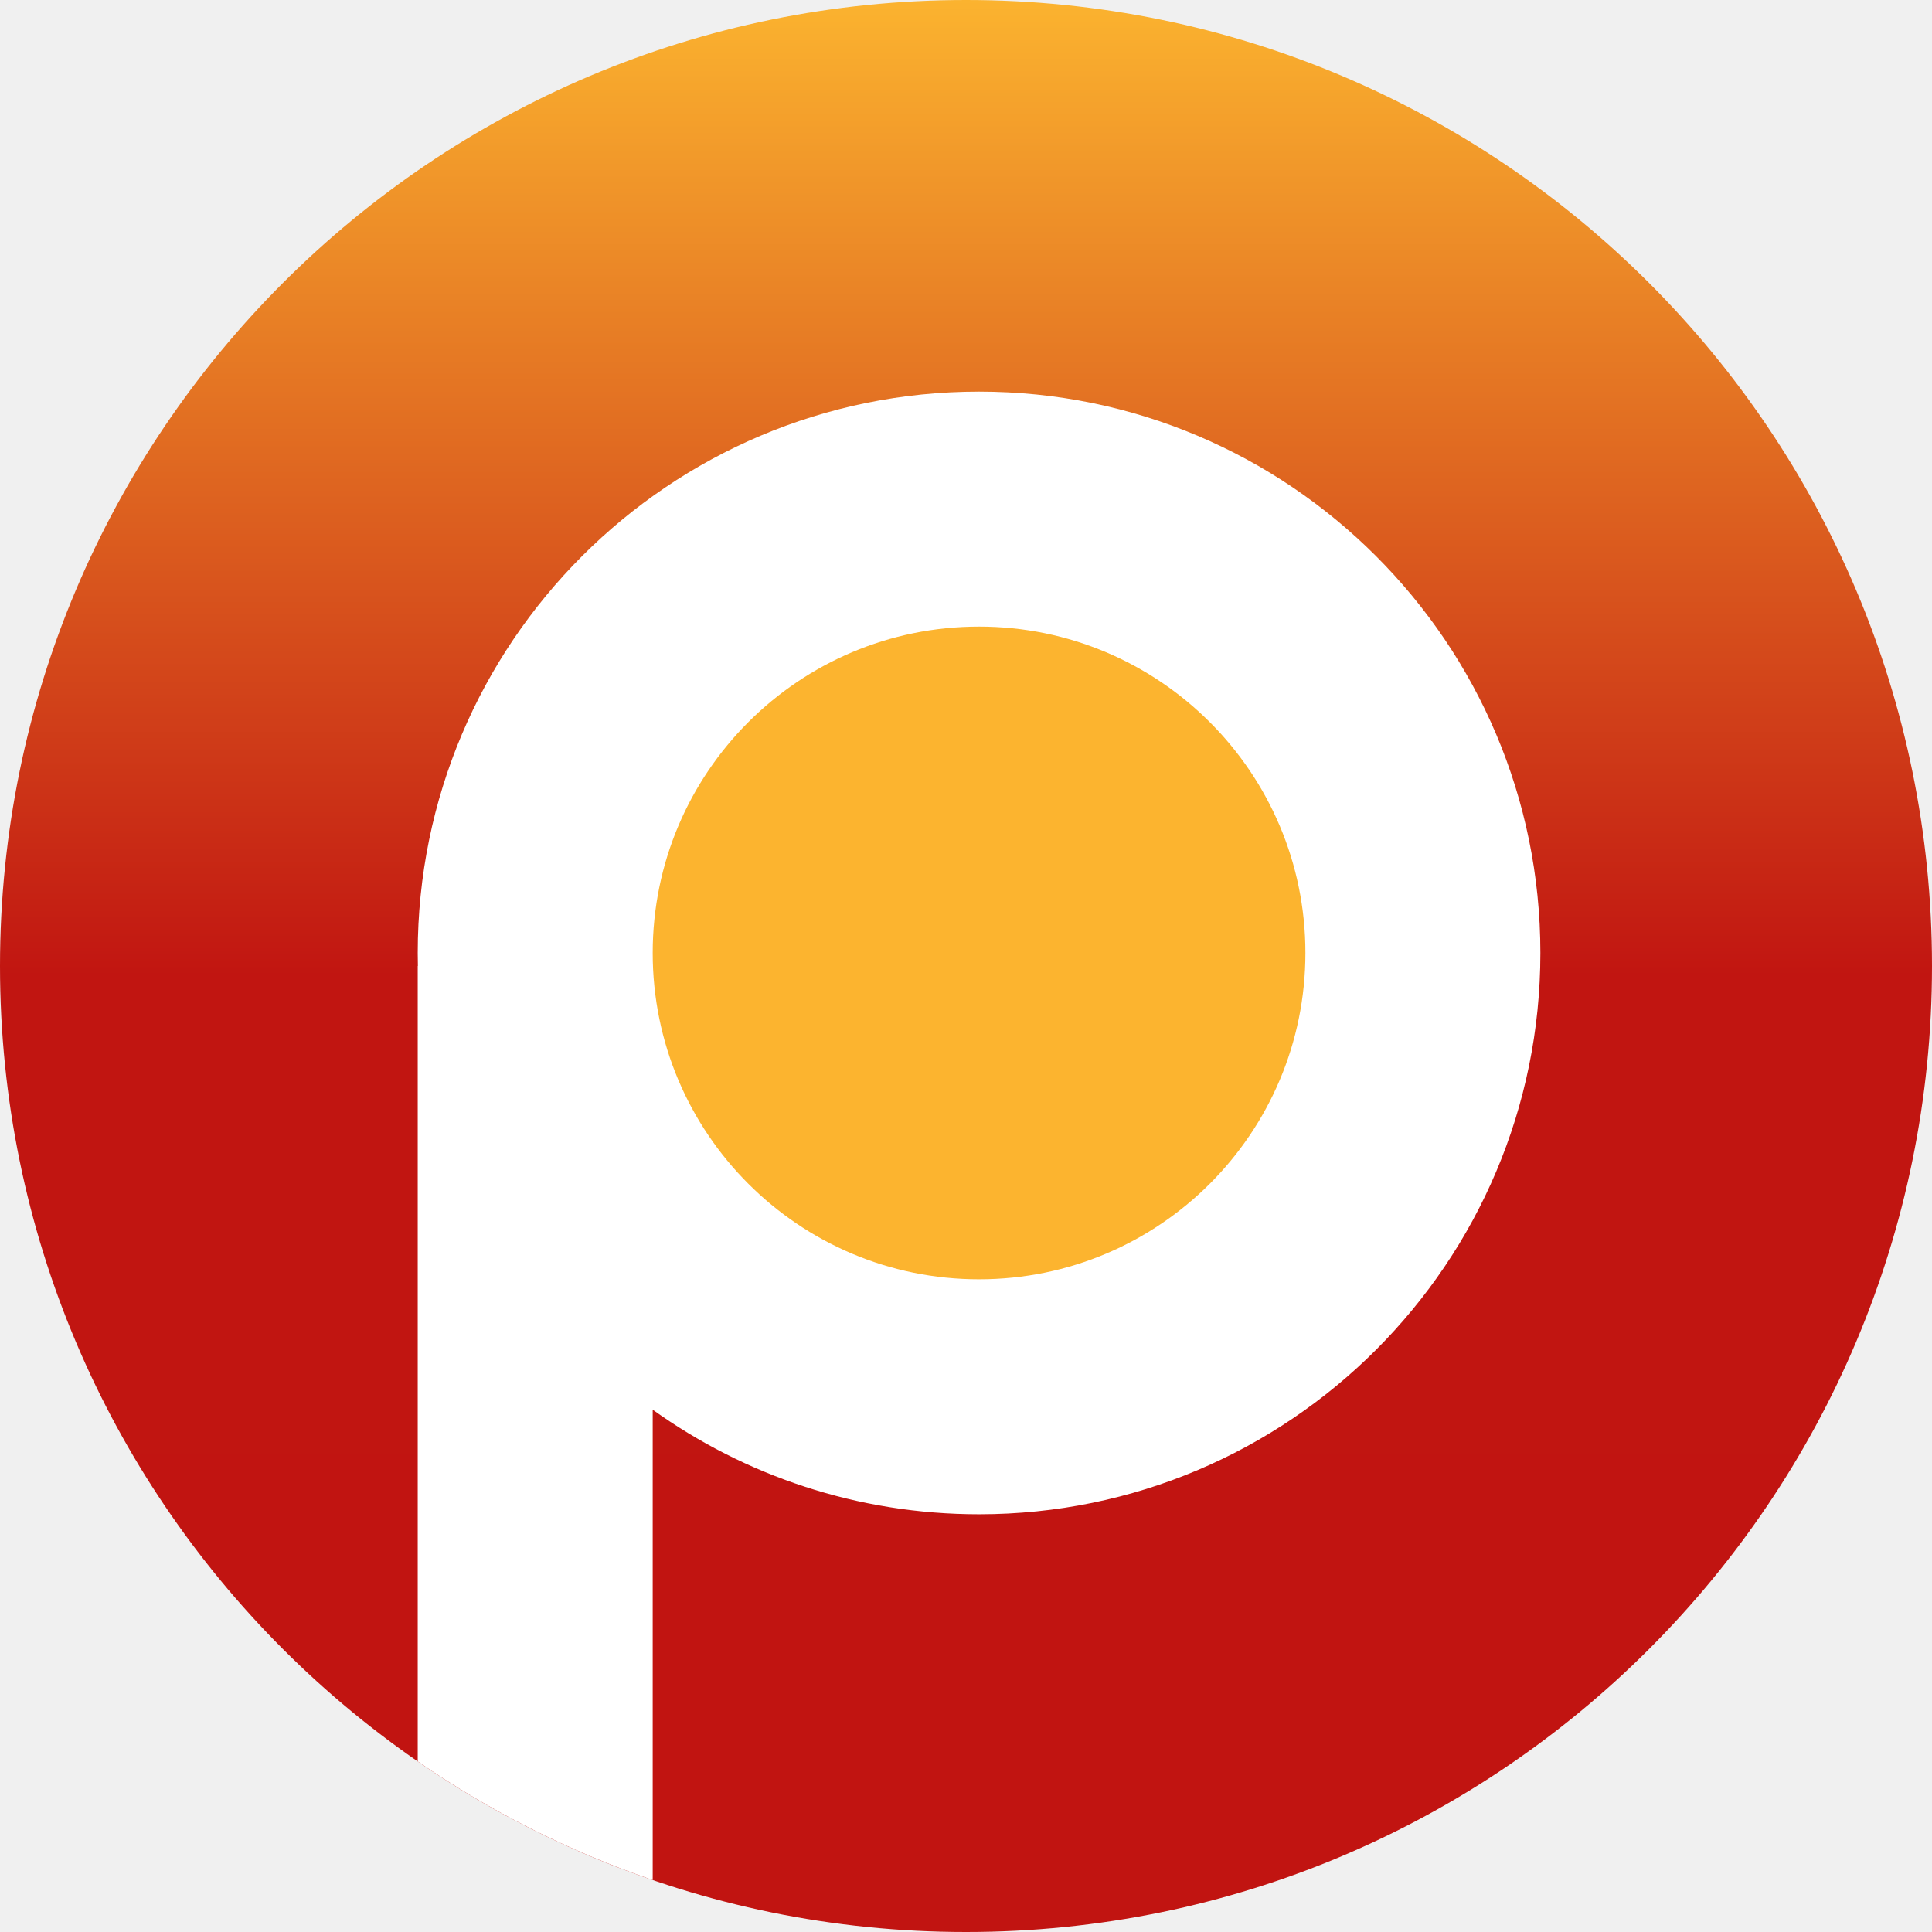
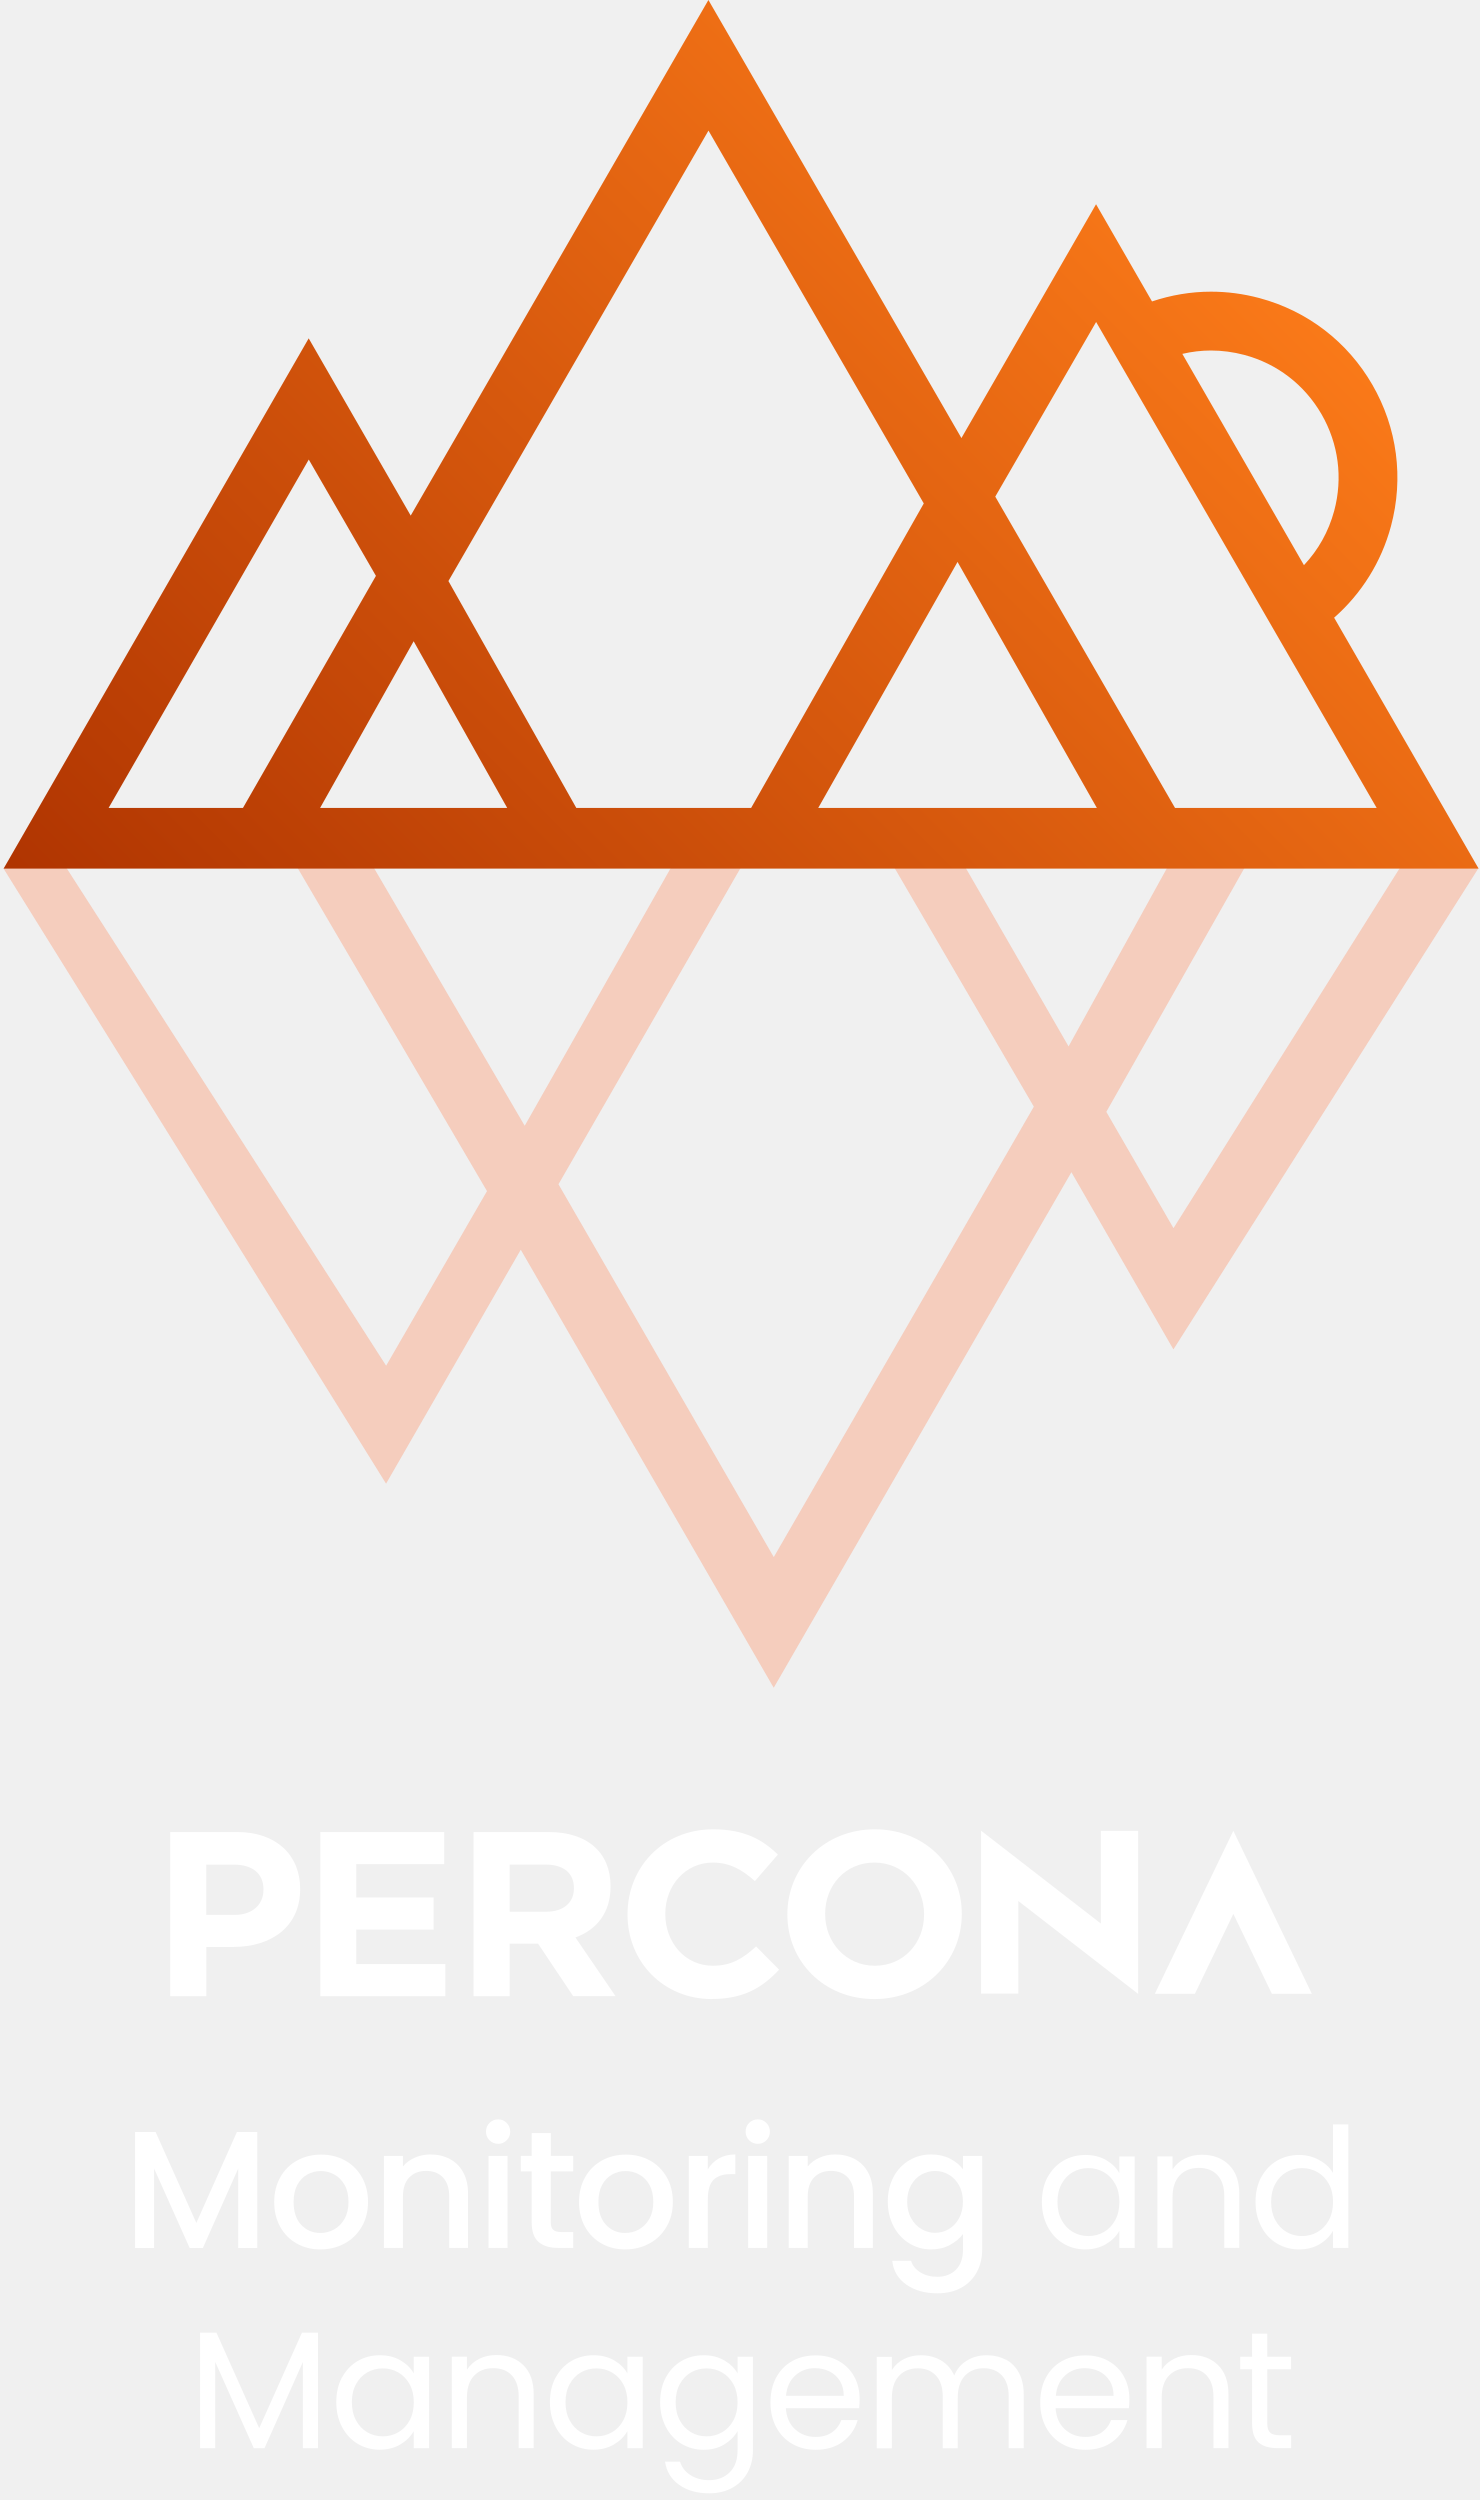
- <svg xmlns="http://www.w3.org/2000/svg" width="74" height="74" viewBox="0 0 74 74" fill="none">
-   <circle cx="37" cy="37" r="37" fill="url(#paint0_linear)" />
-   <path d="M37.5 58C49.374 58 59 48.374 59 36.5C59 24.626 49.374 15 37.5 15C25.626 15 16 24.626 16 36.5C16 36.667 16.002 36.834 16.006 37H16V67.467C18.744 69.362 21.757 70.896 24.969 72H25V53.995C28.523 56.516 32.838 58 37.5 58Z" fill="white" />
-   <path d="M50 36.5C50 43.404 44.404 49 37.5 49C30.597 49 25 43.404 25 36.5C25 29.596 30.597 24 37.5 24C44.404 24 50 29.596 50 36.5Z" fill="#FCB42F" />
+ <svg xmlns="http://www.w3.org/2000/svg" width="206" height="348" viewBox="0 0 206 348" fill="none">
+   <path d="M35.81 296.77V312.92H33.16V301.86L28.24 312.92H26.4L21.45 301.86V312.92H18.8V296.77H21.66L27.33 309.43L32.98 296.77H35.81Z" fill="white" />
+   <path d="M41.31 312.3C40.33 311.75 39.57 310.98 39.01 309.98C38.45 308.98 38.17 307.82 38.17 306.51C38.17 305.2 38.46 304.06 39.03 303.05C39.6 302.04 40.39 301.27 41.38 300.73C42.37 300.19 43.48 299.92 44.7 299.92C45.92 299.92 47.03 300.19 48.02 300.73C49.01 301.27 49.79 302.05 50.37 303.05C50.94 304.06 51.23 305.21 51.23 306.51C51.23 307.81 50.94 308.97 50.35 309.97C49.76 310.98 48.96 311.76 47.95 312.3C46.94 312.85 45.82 313.12 44.59 313.12C43.36 313.12 42.29 312.85 41.31 312.3ZM46.5 310.34C47.1 310.01 47.58 309.53 47.95 308.88C48.32 308.23 48.51 307.44 48.51 306.51C48.51 305.58 48.33 304.79 47.97 304.15C47.61 303.51 47.14 303.02 46.55 302.7C45.96 302.38 45.33 302.21 44.65 302.21C43.97 302.21 43.34 302.37 42.76 302.7C42.18 303.03 41.72 303.51 41.38 304.15C41.04 304.79 40.87 305.58 40.87 306.51C40.87 307.89 41.22 308.95 41.93 309.7C42.64 310.45 43.52 310.83 44.59 310.83C45.27 310.83 45.91 310.67 46.51 310.34H46.5Z" fill="white" />
+   <path d="M62.611 300.53C63.41 300.95 64.031 301.57 64.481 302.39C64.93 303.21 65.15 304.2 65.15 305.36V312.91H62.531V305.75C62.531 304.6 62.24 303.73 61.67 303.11C61.1 302.5 60.31 302.19 59.32 302.19C58.33 302.19 57.54 302.5 56.96 303.11C56.38 303.72 56.09 304.6 56.09 305.75V312.91H53.44V300.11H56.09V301.57C56.52 301.04 57.081 300.63 57.751 300.34C58.42 300.05 59.141 299.9 59.901 299.9C60.91 299.9 61.81 300.11 62.611 300.53Z" fill="white" />
+   <path d="M68.14 297.93C67.81 297.6 67.65 297.2 67.65 296.72C67.65 296.24 67.81 295.84 68.14 295.51C68.47 295.18 68.87 295.02 69.35 295.02C69.83 295.02 70.21 295.18 70.53 295.51C70.85 295.84 71.02 296.24 71.02 296.72C71.02 297.2 70.86 297.6 70.53 297.93C70.2 298.26 69.81 298.42 69.35 298.42C68.89 298.42 68.47 298.26 68.14 297.93ZM70.65 300.11V312.91H68V300.11H70.65Z" fill="white" />
+   <path d="M76.67 302.27V309.36C76.67 309.84 76.78 310.18 77.01 310.39C77.23 310.6 77.62 310.7 78.16 310.7H79.79V312.91H77.7C76.51 312.91 75.59 312.63 74.96 312.07C74.32 311.51 74.01 310.61 74.01 309.35V302.26H72.5V300.1H74.01V296.92H76.68V300.1H79.79V302.26H76.68L76.67 302.27Z" fill="white" />
+   <path d="M83.74 312.3C82.76 311.75 82 310.98 81.44 309.98C80.88 308.98 80.6 307.82 80.6 306.51C80.6 305.2 80.89 304.06 81.46 303.05C82.03 302.04 82.82 301.27 83.81 300.73C84.8 300.19 85.91 299.92 87.13 299.92C88.35 299.92 89.46 300.19 90.45 300.73C91.44 301.27 92.22 302.05 92.8 303.05C93.38 304.05 93.66 305.21 93.66 306.51C93.66 307.81 93.37 308.97 92.78 309.97C92.19 310.98 91.39 311.76 90.38 312.3C89.37 312.85 88.25 313.12 87.02 313.12C85.79 313.12 84.72 312.85 83.74 312.3ZM88.93 310.34C89.53 310.01 90.01 309.53 90.38 308.88C90.75 308.23 90.94 307.44 90.94 306.51C90.94 305.58 90.76 304.79 90.41 304.15C90.06 303.51 89.58 303.02 88.99 302.7C88.4 302.37 87.77 302.21 87.08 302.21C86.39 302.21 85.77 302.37 85.19 302.7C84.61 303.03 84.15 303.51 83.81 304.15C83.47 304.79 83.3 305.58 83.3 306.51C83.3 307.89 83.65 308.95 84.36 309.7C85.06 310.45 85.95 310.83 87.02 310.83C87.7 310.83 88.34 310.67 88.94 310.34H88.93Z" fill="white" />
+   <path d="M100.07 300.45C100.71 300.09 101.48 299.9 102.36 299.9V302.64H101.69C100.65 302.64 99.87 302.9 99.33 303.43C98.79 303.96 98.53 304.87 98.53 306.17V312.91H95.88V300.11H98.53V301.97C98.92 301.32 99.43 300.81 100.07 300.45Z" fill="white" />
+   <path d="M104.28 297.93C103.95 297.6 103.79 297.2 103.79 296.72C103.79 296.24 103.95 295.84 104.28 295.51C104.61 295.18 105.01 295.02 105.49 295.02C105.97 295.02 106.35 295.18 106.68 295.51C107.01 295.84 107.17 296.24 107.17 296.72C107.17 297.2 107.01 297.6 106.68 297.93C106.35 298.26 105.96 298.42 105.49 298.42C105.02 298.42 104.61 298.26 104.28 297.93ZM106.79 300.11V312.91H104.14V300.11H106.79Z" fill="white" />
+   <path d="M118.96 300.53C119.76 300.95 120.38 301.57 120.83 302.39C121.28 303.21 121.5 304.2 121.5 305.36V312.91H118.88V305.75C118.88 304.6 118.59 303.73 118.02 303.11C117.45 302.5 116.67 302.19 115.67 302.19C114.67 302.19 113.89 302.5 113.31 303.11C112.73 303.72 112.44 304.6 112.44 305.75V312.91H109.79V300.11H112.44V301.57C112.87 301.04 113.43 300.63 114.1 300.34C114.77 300.05 115.49 299.9 116.25 299.9C117.26 299.9 118.16 300.11 118.96 300.53Z" fill="white" />
+   <path d="M132.25 300.49C133.02 300.89 133.62 301.38 134.05 301.97V300.11H136.72V313.12C136.72 314.3 136.47 315.35 135.98 316.27C135.48 317.19 134.77 317.92 133.83 318.44C132.89 318.97 131.77 319.23 130.47 319.23C128.74 319.23 127.3 318.82 126.15 318.01C125 317.2 124.35 316.09 124.2 314.7H126.82C127.02 315.37 127.45 315.9 128.11 316.31C128.77 316.72 129.55 316.93 130.47 316.93C131.54 316.93 132.4 316.6 133.06 315.95C133.72 315.3 134.05 314.35 134.05 313.12V310.98C133.6 311.58 132.99 312.09 132.23 312.5C131.47 312.91 130.59 313.12 129.62 313.12C128.5 313.12 127.49 312.84 126.56 312.27C125.64 311.7 124.91 310.91 124.38 309.9C123.85 308.89 123.58 307.74 123.58 306.45C123.58 305.16 123.85 304.03 124.38 303.03C124.91 302.03 125.64 301.27 126.56 300.72C127.48 300.17 128.5 299.9 129.62 299.9C130.61 299.9 131.49 300.1 132.26 300.49H132.25ZM133.5 304.2C133.14 303.55 132.66 303.05 132.07 302.71C131.48 302.37 130.85 302.2 130.17 302.2C129.49 302.2 128.85 302.37 128.26 302.7C127.67 303.03 127.19 303.52 126.83 304.16C126.47 304.8 126.28 305.57 126.28 306.45C126.28 307.33 126.46 308.11 126.83 308.77C127.19 309.44 127.67 309.94 128.27 310.29C128.87 310.64 129.5 310.81 130.16 310.81C130.82 310.81 131.48 310.64 132.06 310.3C132.65 309.96 133.13 309.46 133.49 308.8C133.85 308.14 134.04 307.37 134.04 306.49C134.04 305.61 133.86 304.84 133.49 304.19L133.5 304.2Z" fill="white" />
+   <path d="M145.83 303.07C146.36 302.09 147.08 301.32 148 300.78C148.92 300.24 149.95 299.97 151.08 299.97C152.21 299.97 153.16 300.21 153.98 300.69C154.8 301.17 155.41 301.77 155.81 302.5V300.18H157.95V312.91H155.81V310.54C155.39 311.28 154.77 311.9 153.94 312.39C153.11 312.88 152.15 313.12 151.05 313.12C149.95 313.12 148.9 312.84 147.98 312.28C147.06 311.72 146.35 310.94 145.82 309.93C145.29 308.92 145.03 307.78 145.03 306.49C145.03 305.2 145.29 304.05 145.82 303.06L145.83 303.07ZM155.24 304.01C154.85 303.3 154.33 302.75 153.67 302.37C153.01 301.99 152.29 301.8 151.5 301.8C150.71 301.8 149.99 301.99 149.34 302.36C148.69 302.73 148.17 303.27 147.78 303.99C147.39 304.7 147.2 305.54 147.2 306.5C147.2 307.46 147.39 308.32 147.78 309.04C148.17 309.76 148.69 310.31 149.34 310.69C149.99 311.07 150.71 311.26 151.5 311.26C152.29 311.26 153.01 311.07 153.67 310.69C154.33 310.31 154.85 309.76 155.24 309.04C155.63 308.32 155.82 307.48 155.82 306.52C155.82 305.56 155.63 304.72 155.24 304.01Z" fill="white" />
+   <path d="M171.07 301.35C172.03 302.29 172.51 303.64 172.51 305.4V312.9H170.42V305.7C170.42 304.43 170.1 303.46 169.47 302.78C168.84 302.1 167.97 301.77 166.87 301.77C165.77 301.77 164.87 302.12 164.21 302.82C163.55 303.52 163.22 304.53 163.22 305.86V312.9H161.11V300.17H163.22V301.98C163.64 301.33 164.21 300.83 164.93 300.47C165.65 300.11 166.44 299.94 167.31 299.94C168.86 299.94 170.11 300.41 171.07 301.35Z" fill="white" />
+   <path d="M175.57 303.07C176.1 302.09 176.82 301.32 177.74 300.78C178.66 300.24 179.7 299.97 180.84 299.97C181.83 299.97 182.75 300.2 183.6 300.66C184.45 301.12 185.101 301.72 185.551 302.46V295.72H187.69V312.91H185.551V310.52C185.131 311.28 184.51 311.9 183.69 312.39C182.87 312.88 181.911 313.12 180.811 313.12C179.711 313.12 178.65 312.84 177.73 312.28C176.81 311.72 176.081 310.94 175.561 309.93C175.031 308.92 174.771 307.78 174.771 306.49C174.771 305.2 175.031 304.05 175.561 303.06L175.57 303.07ZM184.98 304.01C184.59 303.3 184.071 302.75 183.411 302.37C182.751 301.99 182.03 301.8 181.24 301.8C180.45 301.8 179.73 301.99 179.08 302.36C178.43 302.73 177.911 303.27 177.521 303.99C177.131 304.7 176.94 305.54 176.94 306.5C176.94 307.46 177.131 308.32 177.521 309.04C177.911 309.76 178.43 310.31 179.08 310.69C179.73 311.07 180.45 311.26 181.24 311.26C182.03 311.26 182.751 311.07 183.411 310.69C184.071 310.31 184.59 309.76 184.98 309.04C185.37 308.32 185.561 307.48 185.561 306.52C185.561 305.56 185.37 304.72 184.98 304.01Z" fill="white" />
+   <path d="M44.27 324.71V340.79H42.16V328.8L36.82 340.79H35.33L29.96 328.78V340.79H27.85V324.71H30.13L36.08 338L42.03 324.71H44.28H44.27Z" fill="white" />
+   <path d="M47.611 330.95C48.141 329.97 48.861 329.2 49.781 328.66C50.7 328.12 51.73 327.85 52.861 327.85C53.99 327.85 54.941 328.09 55.761 328.57C56.581 329.05 57.191 329.65 57.59 330.38V328.06H59.73V340.79H57.59V338.42C57.17 339.16 56.55 339.78 55.721 340.27C54.891 340.76 53.93 341 52.83 341C51.73 341 50.681 340.72 49.761 340.16C48.84 339.6 48.13 338.82 47.6 337.81C47.071 336.8 46.81 335.66 46.81 334.37C46.81 333.08 47.071 331.93 47.6 330.94L47.611 330.95ZM57.02 331.89C56.63 331.18 56.11 330.63 55.45 330.25C54.79 329.87 54.071 329.68 53.281 329.68C52.49 329.68 51.77 329.87 51.12 330.24C50.471 330.61 49.95 331.15 49.56 331.87C49.17 332.58 48.98 333.42 48.98 334.38C48.98 335.34 49.17 336.2 49.56 336.92C49.95 337.64 50.471 338.19 51.12 338.57C51.77 338.95 52.49 339.14 53.281 339.14C54.071 339.14 54.79 338.95 55.45 338.57C56.11 338.19 56.63 337.64 57.02 336.92C57.41 336.2 57.6 335.36 57.6 334.4C57.6 333.44 57.41 332.6 57.02 331.89Z" fill="white" />
+   <path d="M72.85 329.23C73.81 330.17 74.29 331.52 74.29 333.28V340.78H72.2V333.58C72.2 332.31 71.88 331.34 71.25 330.66C70.62 329.98 69.75 329.65 68.65 329.65C67.55 329.65 66.65 330 65.99 330.7C65.33 331.4 65 332.41 65 333.74V340.78H62.89V328.05H65V329.86C65.42 329.21 65.99 328.71 66.71 328.35C67.43 327.99 68.22 327.82 69.09 327.82C70.64 327.82 71.89 328.29 72.85 329.23Z" fill="white" />
+   <path d="M77.35 330.95C77.88 329.97 78.6 329.2 79.52 328.66C80.44 328.12 81.47 327.85 82.6 327.85C83.73 327.85 84.68 328.09 85.5 328.57C86.32 329.05 86.93 329.65 87.33 330.38V328.06H89.47V340.79H87.33V338.42C86.91 339.16 86.29 339.78 85.46 340.27C84.63 340.76 83.67 341 82.57 341C81.47 341 80.42 340.72 79.5 340.16C78.58 339.6 77.87 338.82 77.34 337.81C76.81 336.8 76.55 335.66 76.55 334.37C76.55 333.08 76.81 331.93 77.34 330.94L77.35 330.95ZM86.76 331.89C86.37 331.18 85.85 330.63 85.19 330.25C84.53 329.87 83.81 329.68 83.02 329.68C82.23 329.68 81.51 329.87 80.86 330.24C80.21 330.61 79.69 331.15 79.3 331.87C78.91 332.58 78.72 333.42 78.72 334.38C78.72 335.34 78.91 336.2 79.3 336.92C79.69 337.64 80.21 338.19 80.86 338.57C81.51 338.95 82.23 339.14 83.02 339.14C83.81 339.14 84.53 338.95 85.19 338.57C85.85 338.19 86.37 337.64 86.76 336.92C87.15 336.2 87.34 335.36 87.34 334.4C87.34 333.44 87.15 332.6 86.76 331.89Z" fill="white" />
+   <path d="M100.82 328.57C101.65 329.05 102.26 329.65 102.67 330.38V328.06H104.81V341.07C104.81 342.23 104.56 343.27 104.07 344.17C103.57 345.08 102.87 345.78 101.94 346.3C101.02 346.81 99.95 347.07 98.72 347.07C97.05 347.07 95.65 346.68 94.54 345.89C93.43 345.1 92.77 344.02 92.57 342.66H94.66C94.89 343.43 95.37 344.06 96.1 344.53C96.83 345 97.7 345.24 98.72 345.24C99.88 345.24 100.83 344.88 101.57 344.15C102.31 343.42 102.67 342.4 102.67 341.08V338.41C102.25 339.15 101.63 339.77 100.81 340.27C99.99 340.77 99.03 341.01 97.93 341.01C96.83 341.01 95.77 340.73 94.85 340.17C93.93 339.61 93.2 338.83 92.68 337.82C92.16 336.81 91.89 335.67 91.89 334.38C91.89 333.09 92.15 331.94 92.68 330.95C93.21 329.97 93.93 329.2 94.85 328.66C95.77 328.12 96.8 327.85 97.93 327.85C99.06 327.85 99.99 328.09 100.82 328.57ZM102.09 331.89C101.7 331.18 101.18 330.63 100.52 330.25C99.86 329.87 99.14 329.68 98.35 329.68C97.56 329.68 96.84 329.87 96.19 330.24C95.54 330.61 95.02 331.15 94.63 331.87C94.24 332.58 94.05 333.42 94.05 334.38C94.05 335.34 94.24 336.2 94.63 336.92C95.02 337.64 95.54 338.19 96.19 338.57C96.84 338.95 97.56 339.14 98.35 339.14C99.14 339.14 99.86 338.95 100.52 338.57C101.18 338.19 101.7 337.64 102.09 336.92C102.48 336.2 102.67 335.36 102.67 334.4C102.67 333.44 102.48 332.6 102.09 331.89Z" fill="white" />
+   <path d="M119.56 335.22H109.39C109.47 336.47 109.9 337.45 110.68 338.16C111.46 338.87 112.41 339.22 113.53 339.22C114.44 339.22 115.21 339.01 115.82 338.58C116.43 338.15 116.86 337.58 117.11 336.87H119.39C119.05 338.09 118.37 339.09 117.35 339.86C116.33 340.63 115.06 341.01 113.54 341.01C112.33 341.01 111.25 340.74 110.3 340.2C109.35 339.66 108.6 338.89 108.06 337.89C107.52 336.89 107.25 335.73 107.25 334.42C107.25 333.11 107.51 331.95 108.04 330.96C108.57 329.97 109.31 329.21 110.26 328.67C111.21 328.13 112.31 327.87 113.55 327.87C114.79 327.87 115.83 328.13 116.76 328.66C117.69 329.19 118.41 329.91 118.91 330.83C119.41 331.75 119.66 332.79 119.66 333.95C119.66 334.35 119.64 334.78 119.59 335.23L119.56 335.22ZM116.91 331.42C116.55 330.84 116.07 330.4 115.46 330.1C114.85 329.8 114.17 329.65 113.43 329.65C112.36 329.65 111.45 329.99 110.7 330.67C109.95 331.35 109.52 332.3 109.41 333.5H117.45C117.45 332.69 117.27 332 116.91 331.42Z" fill="white" />
+   <path d="M140 328.44C140.77 328.85 141.39 329.47 141.83 330.29C142.28 331.11 142.5 332.11 142.5 333.29V340.79H140.41V333.59C140.41 332.32 140.1 331.35 139.47 330.67C138.84 330 137.99 329.66 136.93 329.66C135.87 329.66 134.96 330.01 134.3 330.72C133.65 331.43 133.32 332.44 133.32 333.78V340.8H131.23V333.6C131.23 332.33 130.92 331.36 130.29 330.68C129.66 330.01 128.81 329.67 127.75 329.67C126.69 329.67 125.78 330.02 125.13 330.73C124.48 331.44 124.15 332.45 124.15 333.79V340.81H122.04V328.08H124.15V329.91C124.57 329.24 125.13 328.73 125.83 328.38C126.54 328.02 127.31 327.85 128.16 327.85C129.23 327.85 130.17 328.09 130.99 328.57C131.81 329.05 132.42 329.75 132.83 330.68C133.19 329.78 133.77 329.09 134.6 328.59C135.42 328.09 136.33 327.85 137.34 327.85C138.35 327.85 139.21 328.06 139.99 328.47L140 328.44Z" fill="white" />
+   <path d="M157.12 335.22H146.94C147.02 336.47 147.45 337.45 148.23 338.16C149.01 338.87 149.96 339.22 151.08 339.22C151.99 339.22 152.76 339.01 153.37 338.58C153.98 338.15 154.41 337.58 154.66 336.87H156.94C156.6 338.09 155.92 339.09 154.9 339.86C153.88 340.63 152.61 341.01 151.09 341.01C149.88 341.01 148.8 340.74 147.85 340.2C146.9 339.66 146.15 338.89 145.61 337.89C145.07 336.89 144.8 335.73 144.8 334.42C144.8 333.11 145.06 331.95 145.59 330.96C146.12 329.97 146.86 329.21 147.81 328.67C148.76 328.14 149.86 327.87 151.1 327.87C152.34 327.87 153.38 328.13 154.31 328.66C155.24 329.19 155.96 329.91 156.46 330.83C156.96 331.75 157.21 332.79 157.21 333.95C157.21 334.35 157.19 334.78 157.14 335.23L157.12 335.22ZM154.47 331.42C154.11 330.84 153.63 330.4 153.02 330.1C152.41 329.8 151.73 329.65 150.99 329.65C149.92 329.65 149.01 329.99 148.26 330.67C147.51 331.35 147.08 332.3 146.97 333.5H155.01C155.01 332.69 154.83 332 154.48 331.42H154.47Z" fill="white" />
+   <path d="M169.56 329.23C170.52 330.17 171 331.52 171 333.28V340.78H168.91V333.58C168.91 332.31 168.59 331.34 167.96 330.66C167.33 329.98 166.46 329.65 165.36 329.65C164.26 329.65 163.36 330 162.7 330.7C162.04 331.4 161.71 332.41 161.71 333.74V340.78H159.6V328.05H161.71V329.86C162.13 329.21 162.7 328.71 163.42 328.35C164.14 327.99 164.93 327.82 165.8 327.82C167.35 327.82 168.6 328.29 169.56 329.23Z" fill="white" />
+   <path d="M176.4 329.8V337.3C176.4 337.92 176.53 338.36 176.8 338.61C177.06 338.87 177.52 338.99 178.17 338.99H179.73V340.78H177.82C176.64 340.78 175.76 340.51 175.17 339.97C174.58 339.43 174.29 338.54 174.29 337.3V329.8H172.64V328.06H174.29V324.85H176.4V328.06H179.72V329.8H176.4Z" fill="white" />
+   <g opacity="0.5">
+     <path d="M53.75 206.51L72.49 173.96L107.7 234.94L149.14 163.17L163.34 187.84L205.81 120.84L198.92 114.03H5.46L0.49 120.9L53.73 206.51H53.75ZM195.74 119.41L163.35 170.96L154 154.77L174.03 119.41H195.75H195.74ZM148.75 145.67L133.62 119.41H163.23L148.74 145.67H148.75ZM123.7 119.41L143.91 154.05L107.71 216.75L77.74 164.85L103.9 119.41H123.7ZM73.04 156.71L51.23 119.41H94.17L73.04 156.71ZM40.6 119.41L67.79 165.8L53.75 190.11L8.35 119.41H40.6Z" fill="#F9A98A" />
+   </g>
+   <path d="M185.71 85.98C189.52 82.64 192.29 78.21 193.62 73.25C195.42 66.56 194.5 59.57 191.04 53.57C187.58 47.57 181.99 43.28 175.3 41.49C173.09 40.9 170.83 40.6 168.56 40.6C165.79 40.6 163.01 41.07 160.36 41.96L152.57 28.43L133.83 60.98L98.61 0L57.17 71.77L42.97 47.1L0.5 120.91H205.82L185.71 85.98ZM168.56 48.79C170.11 48.79 171.67 49 173.19 49.4C177.75 50.61 181.57 53.54 183.95 57.65C186.32 61.75 186.95 66.53 185.72 71.11C184.94 74 183.5 76.56 181.51 78.67L164.58 49.26C165.89 48.95 167.24 48.79 168.57 48.79H168.56ZM15.12 112.46L42.98 63.97L52.33 80.16L33.82 112.46H15.12ZM57.58 89.26L70.6 112.46H44.56L57.58 89.26ZM80.22 112.46L62.42 80.88L98.62 18.18L128.59 70.08L104.56 112.46H80.22ZM133.29 78.22L152.68 112.46H113.9L133.29 78.22ZM163.56 112.46L138.54 69.13L152.58 44.82L191.63 112.46H163.56Z" fill="url(#paint0_linear_799_13232)" />
+   <path d="M32.541 271.02H28.721V277.87H23.69V255.02H33.031C38.48 255.02 41.781 258.25 41.781 262.92V262.98C41.781 268.27 37.67 271.01 32.541 271.01V271.02ZM36.681 263.02C36.681 260.77 35.111 259.56 32.6 259.56H28.71V266.55H32.69C35.21 266.55 36.67 265.05 36.67 263.09V263.03L36.681 263.02Z" fill="white" />
+   <path d="M44.59 277.87V255.02H61.83V259.49H49.59V264.13H60.36V268.6H49.59V273.4H61.99V277.87H44.59Z" fill="white" />
+   <path d="M79.79 277.87L74.9 270.56H70.95V277.87H65.92V255.02H76.37C81.76 255.02 84.99 257.86 84.99 262.56V262.62C84.99 266.31 83 268.63 80.1 269.7L85.68 277.86H79.8L79.79 277.87ZM79.89 262.82C79.89 260.67 78.39 259.55 75.94 259.55H70.95V266.11H76.04C78.49 266.11 79.89 264.8 79.89 262.88V262.82Z" fill="white" />
+   <path d="M99.071 278.27C92.351 278.27 87.351 273.08 87.351 266.52V266.46C87.351 259.96 92.241 254.64 99.271 254.64C103.581 254.64 106.161 256.07 108.281 258.16L105.081 261.85C103.311 260.25 101.531 259.27 99.241 259.27C95.391 259.27 92.611 262.47 92.611 266.39V266.45C92.611 270.37 95.321 273.63 99.241 273.63C101.851 273.63 103.451 272.58 105.251 270.95L108.451 274.18C106.101 276.7 103.491 278.26 99.081 278.26V278.27H99.071Z" fill="white" />
+   <path d="M121.711 278.27C114.661 278.27 109.601 273.01 109.601 266.52V266.46C109.601 259.96 114.731 254.64 121.771 254.64C128.811 254.64 133.881 259.9 133.881 266.39V266.45C133.881 272.95 128.751 278.27 121.711 278.27ZM128.631 266.45C128.631 262.53 125.761 259.27 121.711 259.27C117.661 259.27 114.861 262.47 114.861 266.39V266.45C114.861 270.37 117.731 273.63 121.781 273.63C125.831 273.63 128.631 270.43 128.631 266.51V266.45Z" fill="white" />
+   <path d="M158.431 254.86V277.55L141.75 264.62V277.51H136.561V254.83L153.24 267.76V254.86H158.431Z" fill="white" />
+   <path d="M160.75 277.54L171.681 254.85L182.61 277.54H177.031V277.51L171.681 266.41L166.33 277.54H160.75Z" fill="white" />
  <defs>
-     <linearGradient id="paint0_linear" x1="37" y1="0" x2="37" y2="74" gradientUnits="userSpaceOnUse">
-       <stop stop-color="#FBB32F" />
-       <stop offset="0.505" stop-color="#C11511" />
-       <stop offset="1" stop-color="#C11411" />
+     <linearGradient id="paint0_linear_799_13232" x1="-1.72" y1="210.13" x2="228.84" y2="-20.43" gradientUnits="userSpaceOnUse">
+       <stop offset="0.17" stop-color="#AC3100" />
+       <stop offset="0.8" stop-color="#FF7E1A" />
    </linearGradient>
  </defs>
</svg>
